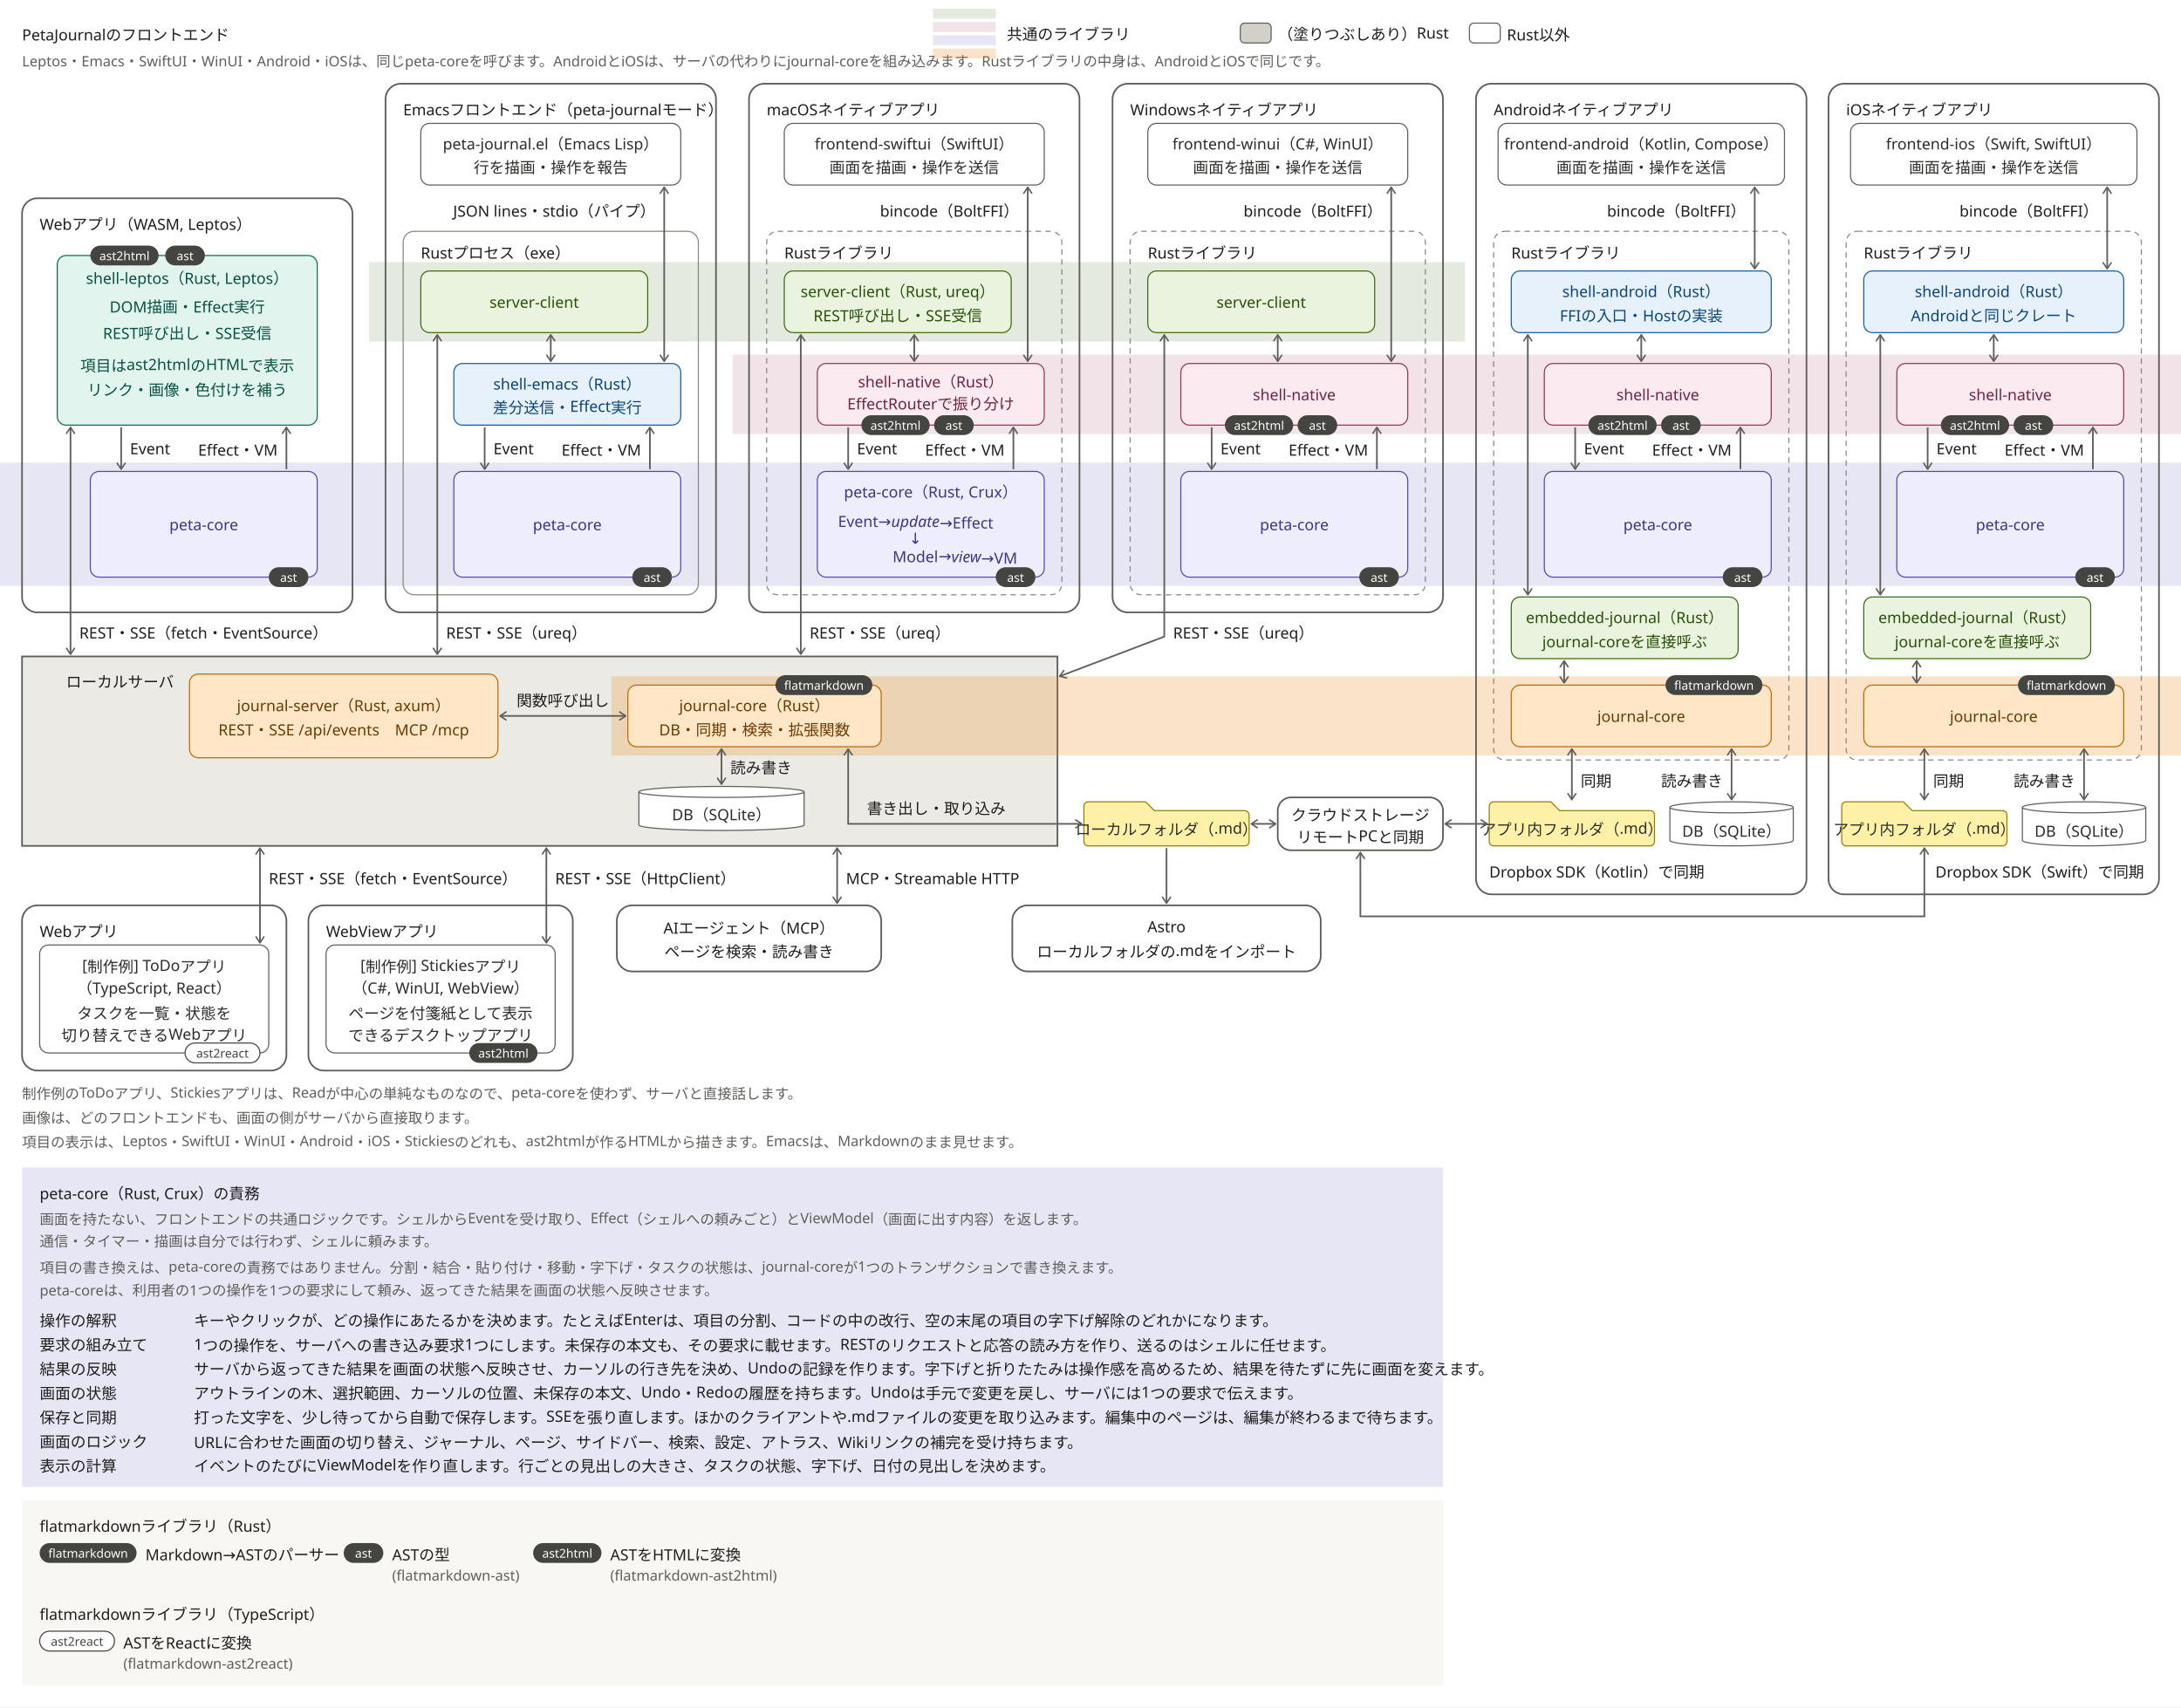
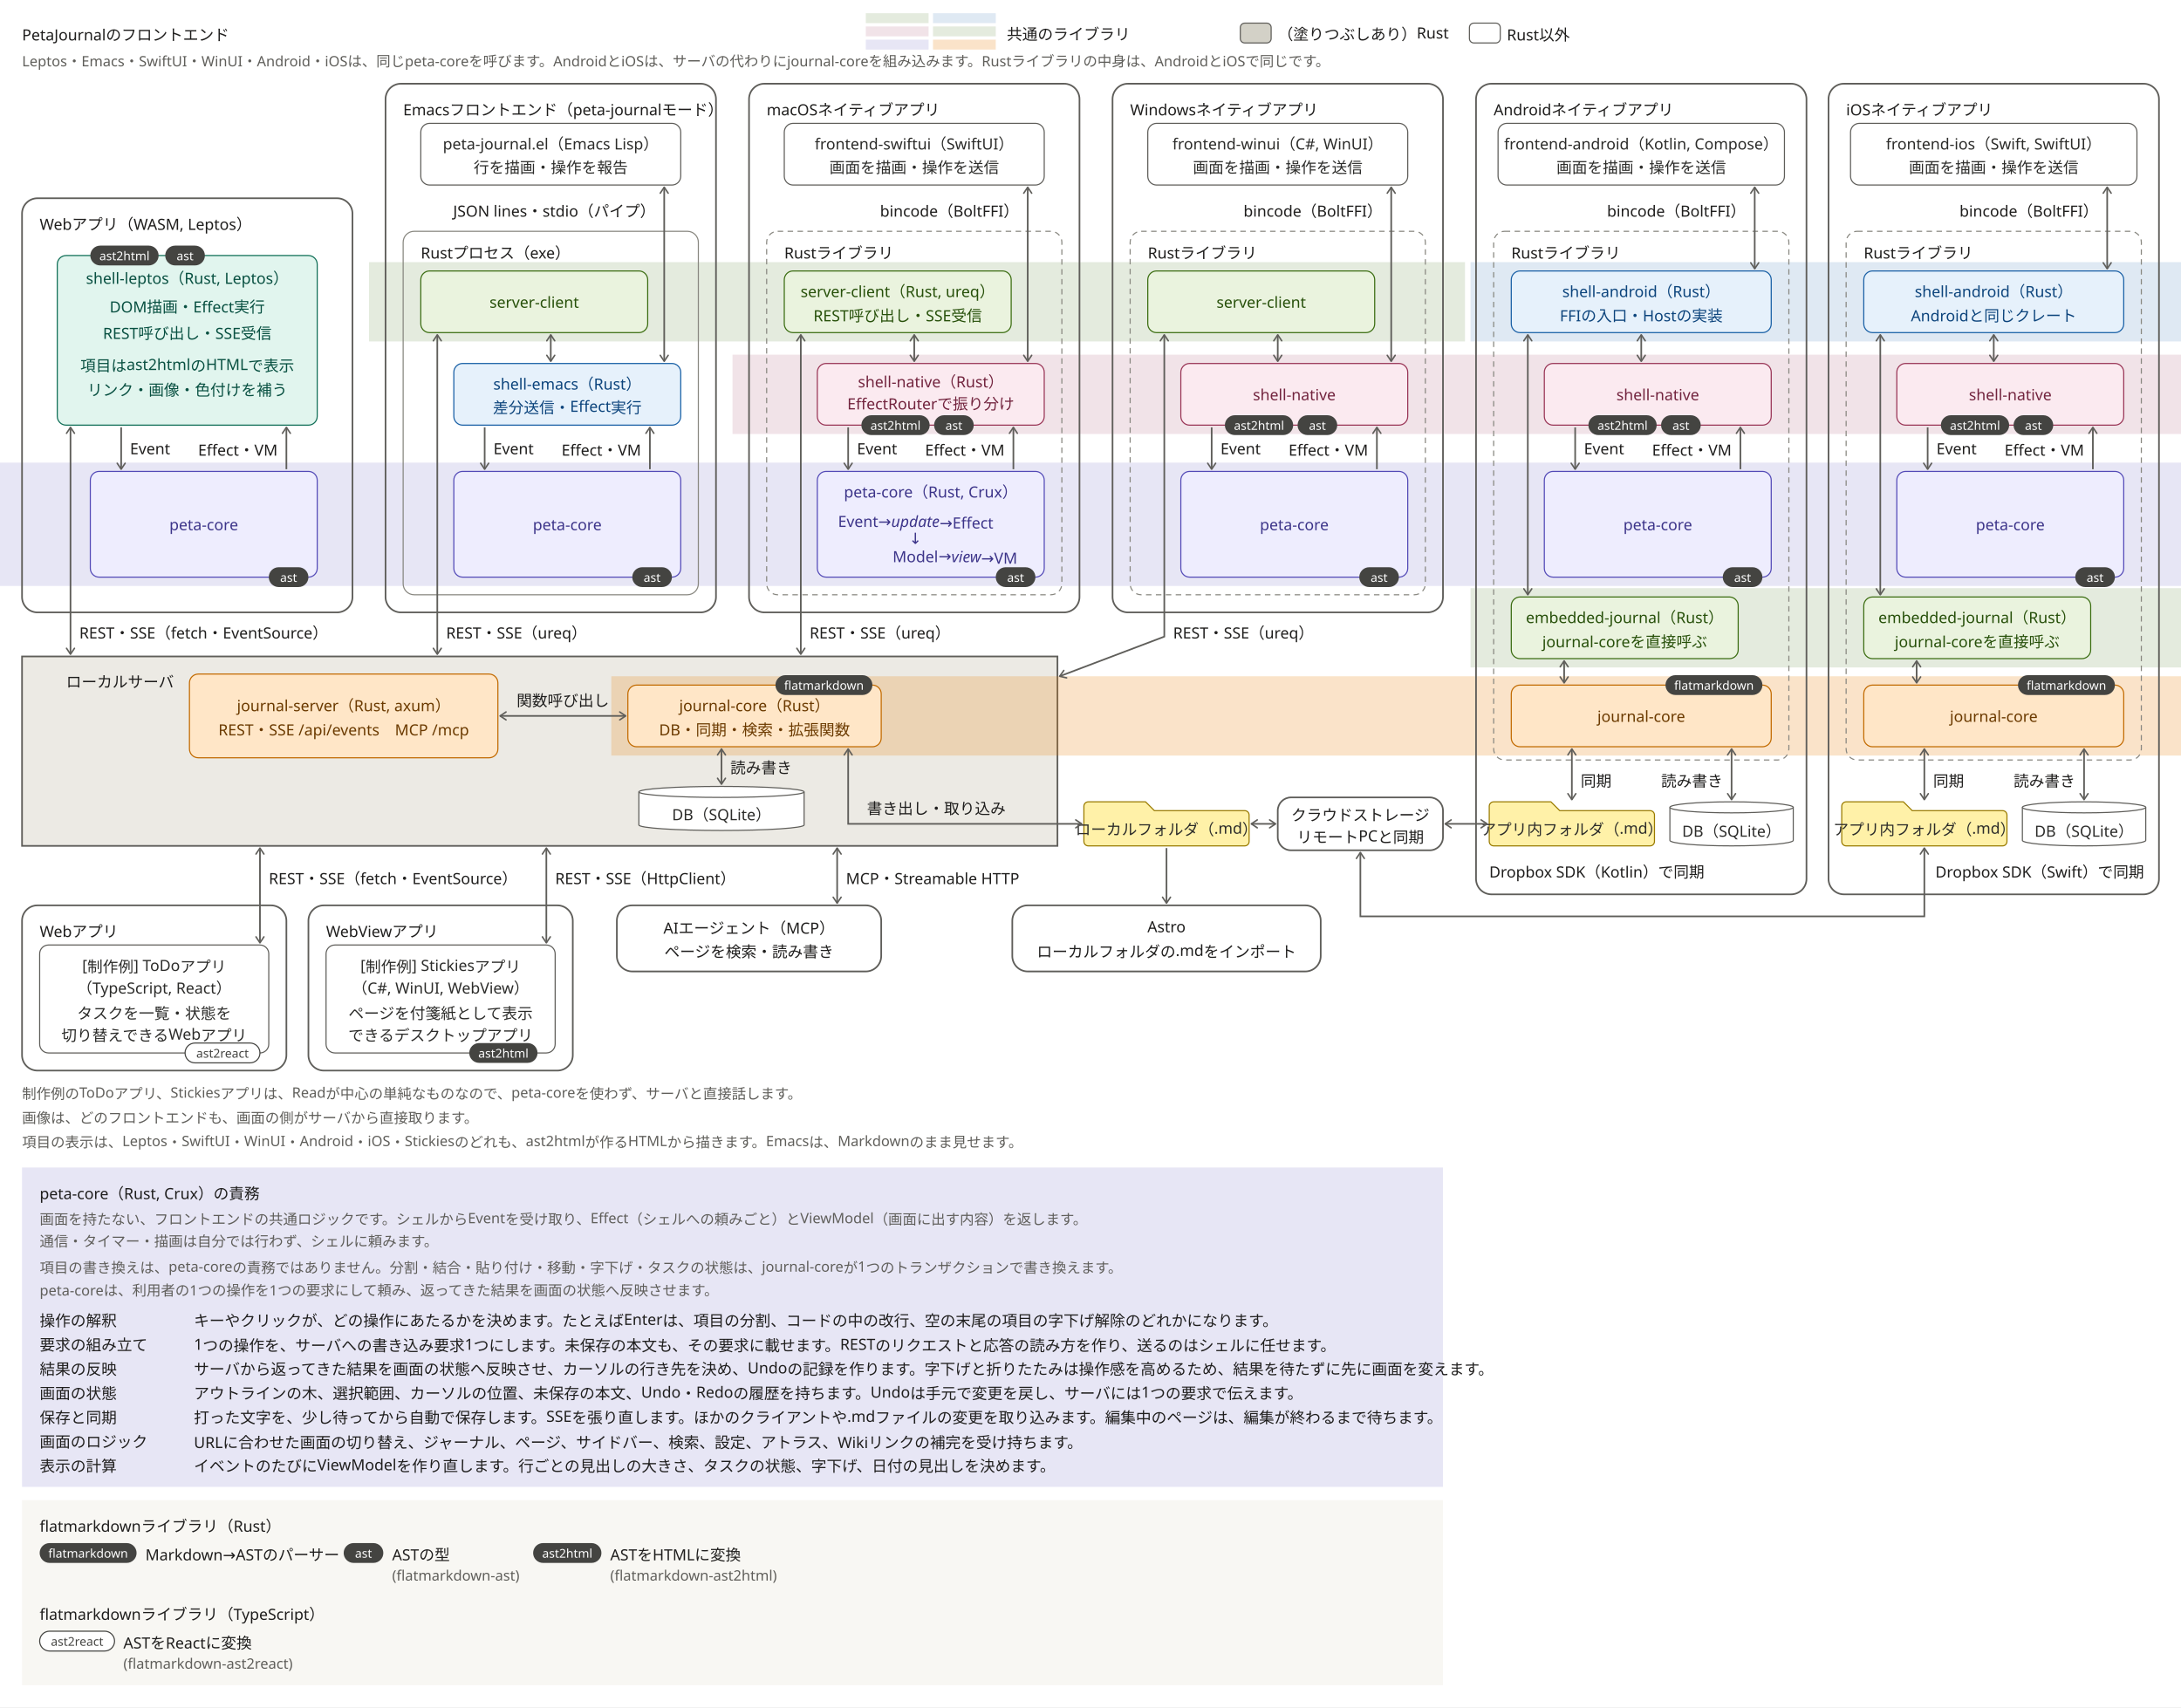
<svg xmlns="http://www.w3.org/2000/svg" width="1980" height="1550" viewBox="0 0 1980 1550" role="img">
  <defs>
    <marker id="arrow" viewBox="0 0 10 10" refX="8" refY="5" markerWidth="6" markerHeight="6" orient="auto-start-reverse">
      <path d="M2 1L8 5L2 9" fill="none" stroke="#5F5E5A" stroke-width="1.5" stroke-linecap="round" stroke-linejoin="round" />
    </marker>
    <style>
text { font-family: "Hiragino Sans", "Yu Gothic UI", "Meiryo", "Noto Sans JP", sans-serif; font-size: 14px; fill: #1F1E1D; }
.th { font-weight: 500; }
.note { font-size: 13px; fill: #5F5E5A; }
.arr { stroke: #5F5E5A; stroke-width: 1.5; fill: none; }
.frame { fill: none; stroke: #5F5E5A; stroke-width: 1.5; }
.inner { fill: none; stroke: #888780; stroke-width: 1; stroke-dasharray: 5 4; }
.teal rect { fill: #E1F5EE; stroke: #0F6E56; stroke-width: 1; }
.teal text { fill: #085041; }
.purple rect { fill: #EEEDFE; stroke: #534AB7; stroke-width: 1; }
.purple text { fill: #3C3489; }
.coral rect { fill: #FFE6C7; stroke: #C26A00; stroke-width: 1; }
.coral text { fill: #6B3A00; }
.gray rect { fill: #F1EFE8; stroke: #5F5E5A; stroke-width: 1; }
.gray text { fill: #2C2C2A; }
.blue rect { fill: #E6F1FB; stroke: #185FA5; stroke-width: 1; }
.blue text { fill: #0C447C; }
.pink rect { fill: #FBEAF0; stroke: #993556; stroke-width: 1; }
.pink text { fill: #72243E; }
.green rect { fill: #EAF3DE; stroke: #3B6D11; stroke-width: 1; }
.green text { fill: #27500A; }
.other rect { fill: #FFFFFF; }
.store path { fill: #FFFFFF; stroke: #5F5E5A; stroke-width: 1; stroke-linejoin: round; }
.store path.folder { fill: #FFF1A8; stroke: #9A7B00; }
.chip rect { fill: #444441; stroke: none; }
.chip text { fill: #FFFFFF; font-size: 11px; font-weight: 500; }
.wip rect { stroke-dasharray: 5 4; }
.badge rect { fill: #FAEEDA; stroke: #BA7517; stroke-width: 1; }
.badge text { fill: #854F0B; font-size: 12px; font-weight: 500; }
</style>
  </defs>
  <rect x="0" y="0" width="1980" height="1550" fill="#FFFFFF" />
  <rect x="0" y="420" width="1980" height="112" fill="#534AB7" fill-opacity="0.14" />
  <rect x="335" y="238" width="995" height="72" fill="#3B6D11" fill-opacity="0.14" />
  <rect x="665" y="322" width="1315" height="72" fill="#993556" fill-opacity="0.14" />
+   <rect x="1335" y="238" width="645" height="72" fill="#185FA5" fill-opacity="0.14" />
+   <rect x="1335" y="534" width="645" height="72" fill="#3B6D11" fill-opacity="0.14" />
  <rect class="frame" x="20" y="596" width="940" height="172" style="fill:#ECEAE4" />
  <rect x="555" y="614" width="1425" height="72" fill="#E8830C" fill-opacity="0.22" />
  <text class="th" x="20" y="30" dominant-baseline="central">PetaJournalのフロントエンド</text>
  <text class="note" x="20" y="54" dominant-baseline="central">Leptos・Emacs・SwiftUI・WinUI・Android・iOSは、同じpeta-coreを呼びます。AndroidとiOSは、サーバの代わりにjournal-coreを組み込みます。Rustライブラリの中身は、AndroidとiOSで同じです。</text>
-   <rect x="847" y="8" width="57" height="9" fill="#3B6D11" fill-opacity="0.14" />
-   <rect x="847" y="20" width="57" height="9" fill="#993556" fill-opacity="0.14" />
-   <rect x="847" y="32" width="57" height="9" fill="#534AB7" fill-opacity="0.14" />
-   <rect x="847" y="44" width="57" height="9" fill="#E8830C" fill-opacity="0.22" />
+   <rect x="786" y="12" width="57" height="9" fill="#3B6D11" fill-opacity="0.14" />
+   <rect x="786" y="24" width="57" height="9" fill="#993556" fill-opacity="0.14" />
+   <rect x="786" y="36" width="57" height="9" fill="#534AB7" fill-opacity="0.14" />
+   <rect x="847" y="12" width="57" height="9" fill="#185FA5" fill-opacity="0.14" />
+   <rect x="847" y="24" width="57" height="9" fill="#3B6D11" fill-opacity="0.14" />
+   <rect x="847" y="36" width="57" height="9" fill="#E8830C" fill-opacity="0.22" />
  <text x="914" y="30" dominant-baseline="central">共通のライブラリ</text>
  <g class="gray">
    <rect x="1126" y="21" width="28" height="18" rx="4" style="fill:#D3D1C7" />
    <text x="1160" y="30" dominant-baseline="central" style="fill:#1F1E1D">（塗りつぶしあり）Rust</text>
  </g>
  <g class="gray other">
    <rect x="1334" y="21" width="28" height="18" rx="4" />
    <text x="1368" y="30" dominant-baseline="central" style="fill:#1F1E1D">Rust以外</text>
  </g>
  <g transform="translate(0,56)">
    <rect class="frame" x="20" y="124" width="300" height="376" rx="14" />
    <text class="th" x="36" y="146" dominant-baseline="central">Webアプリ（WASM, Leptos）</text>
    <rect class="frame" x="350" y="20" width="300" height="480" rx="14" />
    <text class="th" x="366" y="42" dominant-baseline="central">Emacsフロントエンド（peta-journalモード）</text>
    <rect class="inner" x="366" y="154" width="268" height="330" rx="10" style="stroke-dasharray:none" />
    <text x="382" y="172" dominant-baseline="central">Rustプロセス（exe）</text>
    <rect class="frame" x="680" y="20" width="300" height="480" rx="14" />
    <text class="th" x="696" y="42" dominant-baseline="central">macOSネイティブアプリ</text>
    <rect class="inner" x="696" y="154" width="268" height="330" rx="10" />
    <text x="712" y="172" dominant-baseline="central">Rustライブラリ</text>
    <g class="teal">
      <rect x="52" y="176" width="236" height="154" rx="8" />
      <text class="th" x="170" y="195" text-anchor="middle" dominant-baseline="central">shell-leptos（Rust, Leptos）</text>
      <text x="170" y="221" text-anchor="middle" dominant-baseline="central">DOM描画・Effect実行</text>
      <text x="170" y="245" text-anchor="middle" dominant-baseline="central">REST呼び出し・SSE受信</text>
      <text x="170" y="275" text-anchor="middle" dominant-baseline="central">項目はast2htmlのHTMLで表示</text>
      <text x="170" y="297" text-anchor="middle" dominant-baseline="central">リンク・画像・色付けを補う</text>
    </g>
    <g class="purple">
      <rect x="82" y="372" width="206" height="96" rx="8" />
      <text class="th" x="185" y="420" text-anchor="middle" dominant-baseline="central">peta-core</text>
    </g>
    <g class="gray other">
      <rect x="382" y="56" width="236" height="56" rx="8" />
      <text class="th" x="500" y="73" text-anchor="middle" dominant-baseline="central">peta-journal.el（Emacs Lisp）</text>
      <text x="500" y="95" text-anchor="middle" dominant-baseline="central">行を描画・操作を報告</text>
    </g>
    <g class="green">
      <rect x="382" y="190" width="206" height="56" rx="8" />
      <text class="th" x="485" y="218" text-anchor="middle" dominant-baseline="central">server-client</text>
    </g>
    <g class="blue">
      <rect x="412" y="274" width="206" height="56" rx="8" />
      <text class="th" x="515" y="291" text-anchor="middle" dominant-baseline="central">shell-emacs（Rust）</text>
      <text x="515" y="313" text-anchor="middle" dominant-baseline="central">差分送信・Effect実行</text>
    </g>
    <g class="purple">
      <rect x="412" y="372" width="206" height="96" rx="8" />
      <text class="th" x="515" y="420" text-anchor="middle" dominant-baseline="central">peta-core</text>
    </g>
    <g class="gray other">
      <rect x="712" y="56" width="236" height="56" rx="8" />
      <text class="th" x="830" y="73" text-anchor="middle" dominant-baseline="central">frontend-swiftui（SwiftUI）</text>
      <text x="830" y="95" text-anchor="middle" dominant-baseline="central">画面を描画・操作を送信</text>
    </g>
    <g class="green">
      <rect x="712" y="190" width="206" height="56" rx="8" />
      <text class="th" x="815" y="207" text-anchor="middle" dominant-baseline="central">server-client（Rust, ureq）</text>
      <text x="815" y="229" text-anchor="middle" dominant-baseline="central">REST呼び出し・SSE受信</text>
    </g>
    <g class="pink">
      <rect x="742" y="274" width="206" height="56" rx="8" />
      <text class="th" x="845" y="289" text-anchor="middle" dominant-baseline="central">shell-native（Rust）</text>
      <text x="845" y="309" text-anchor="middle" dominant-baseline="central">EffectRouterで振り分け</text>
    </g>
    <g class="purple">
      <rect x="742" y="372" width="206" height="96" rx="8" />
      <text class="th" x="845" y="389" text-anchor="middle" dominant-baseline="central">peta-core（Rust, Crux）</text>
      <text x="809" y="417" text-anchor="end" dominant-baseline="central">Event→</text>
      <text x="831" y="417" text-anchor="middle" dominant-baseline="central" font-style="italic">update</text>
      <text x="853" y="417" dominant-baseline="central">→Effect</text>
      <text x="831" y="433" text-anchor="middle" dominant-baseline="central">↓</text>
      <text x="831" y="449" text-anchor="middle" dominant-baseline="central">Model</text>
      <text x="852" y="449" dominant-baseline="central">→<tspan font-style="italic">view</tspan>→VM</text>
    </g>
    <line class="arr" x1="110" y1="332" x2="110" y2="370" marker-end="url(#arrow)" />
    <text x="118" y="351" dominant-baseline="central">Event</text>
    <line class="arr" x1="260" y1="370" x2="260" y2="332" marker-end="url(#arrow)" />
    <text x="252" y="351" text-anchor="end" dominant-baseline="central">Effect・VM</text>
    <line class="arr" x1="500" y1="248" x2="500" y2="272" marker-start="url(#arrow)" marker-end="url(#arrow)" />
    <line class="arr" x1="440" y1="332" x2="440" y2="370" marker-end="url(#arrow)" />
    <text x="448" y="351" dominant-baseline="central">Event</text>
    <line class="arr" x1="590" y1="370" x2="590" y2="332" marker-end="url(#arrow)" />
    <text x="582" y="351" text-anchor="end" dominant-baseline="central">Effect・VM</text>
    <line class="arr" x1="830" y1="248" x2="830" y2="272" marker-start="url(#arrow)" marker-end="url(#arrow)" />
    <line class="arr" x1="770" y1="332" x2="770" y2="370" marker-end="url(#arrow)" />
    <text x="778" y="351" dominant-baseline="central">Event</text>
    <line class="arr" x1="920" y1="370" x2="920" y2="332" marker-end="url(#arrow)" />
    <text x="912" y="351" text-anchor="end" dominant-baseline="central">Effect・VM</text>
    <line class="arr" x1="603" y1="114" x2="603" y2="272" marker-start="url(#arrow)" marker-end="url(#arrow)" />
    <text x="595" y="134" text-anchor="end" dominant-baseline="central">JSON lines・stdio（パイプ）</text>
    <line class="arr" x1="933" y1="114" x2="933" y2="272" marker-start="url(#arrow)" marker-end="url(#arrow)" />
    <text x="925" y="134" text-anchor="end" dominant-baseline="central">bincode（BoltFFI）</text>
    <line class="arr" x1="64" y1="332" x2="64" y2="538" marker-start="url(#arrow)" marker-end="url(#arrow)" />
    <text x="72" y="517" dominant-baseline="central">REST・SSE（fetch・EventSource）</text>
    <line class="arr" x1="397" y1="248" x2="397" y2="538" marker-start="url(#arrow)" marker-end="url(#arrow)" />
    <text x="405" y="517" dominant-baseline="central">REST・SSE（ureq）</text>
    <line class="arr" x1="727" y1="248" x2="727" y2="538" marker-start="url(#arrow)" marker-end="url(#arrow)" />
    <text x="735" y="517" dominant-baseline="central">REST・SSE（ureq）</text>
    <rect class="frame" x="1010" y="20" width="300" height="480" rx="14" />
    <text class="th" x="1026" y="42" dominant-baseline="central">Windowsネイティブアプリ</text>
    <rect class="inner" x="1026" y="154" width="268" height="330" rx="10" />
    <text x="1042" y="172" dominant-baseline="central">Rustライブラリ</text>
    <g class="gray other">
      <rect x="1042" y="56" width="236" height="56" rx="8" />
      <text class="th" x="1160" y="73" text-anchor="middle" dominant-baseline="central">frontend-winui（C#, WinUI）</text>
      <text x="1160" y="95" text-anchor="middle" dominant-baseline="central">画面を描画・操作を送信</text>
    </g>
    <g class="green">
      <rect x="1042" y="190" width="206" height="56" rx="8" />
      <text class="th" x="1145" y="218" text-anchor="middle" dominant-baseline="central">server-client</text>
    </g>
    <g class="pink">
      <rect x="1072" y="274" width="206" height="56" rx="8" />
      <text class="th" x="1175" y="302" text-anchor="middle" dominant-baseline="central">shell-native</text>
    </g>
    <g class="purple">
      <rect x="1072" y="372" width="206" height="96" rx="8" />
      <text class="th" x="1175" y="420" text-anchor="middle" dominant-baseline="central">peta-core</text>
    </g>
    <line class="arr" x1="1160" y1="248" x2="1160" y2="272" marker-start="url(#arrow)" marker-end="url(#arrow)" />
    <line class="arr" x1="1100" y1="332" x2="1100" y2="370" marker-end="url(#arrow)" />
    <text x="1108" y="351" dominant-baseline="central">Event</text>
    <line class="arr" x1="1250" y1="370" x2="1250" y2="332" marker-end="url(#arrow)" />
    <text x="1242" y="351" text-anchor="end" dominant-baseline="central">Effect・VM</text>
    <line class="arr" x1="1263" y1="114" x2="1263" y2="272" marker-start="url(#arrow)" marker-end="url(#arrow)" />
    <text x="1255" y="134" text-anchor="end" dominant-baseline="central">bincode（BoltFFI）</text>
    <path class="arr" d="M1057 248V522L962 558" marker-start="url(#arrow)" marker-end="url(#arrow)" />
    <text x="1065" y="517" dominant-baseline="central">REST・SSE（ureq）</text>
    <g class="chip">
      <rect x="1234" y="459" width="36" height="18" rx="9" />
      <text x="1252" y="468" text-anchor="middle" dominant-baseline="central">ast</text>
      <rect x="1112" y="321" width="62" height="18" rx="9" />
      <text x="1143" y="330" text-anchor="middle" dominant-baseline="central">ast2html</text>
      <rect x="1178" y="321" width="36" height="18" rx="9" />
      <text x="1196" y="330" text-anchor="middle" dominant-baseline="central">ast</text>
    </g>
    <rect class="frame" x="1340" y="20" width="300" height="736" rx="14" />
    <text class="th" x="1356" y="42" dominant-baseline="central">Androidネイティブアプリ</text>
    <rect class="inner" x="1356" y="154" width="268" height="480" rx="10" />
    <text x="1372" y="172" dominant-baseline="central">Rustライブラリ</text>
    <g class="gray other">
      <rect x="1360" y="56" width="260" height="56" rx="8" />
      <text class="th" x="1490" y="73" text-anchor="middle" dominant-baseline="central">frontend-android（Kotlin, Compose）</text>
      <text x="1490" y="95" text-anchor="middle" dominant-baseline="central">画面を描画・操作を送信</text>
    </g>
    <g class="green">
      <rect x="1372" y="486" width="206" height="56" rx="8" />
      <text class="th" x="1475" y="503" text-anchor="middle" dominant-baseline="central">embedded-journal（Rust）</text>
      <text x="1475" y="525" text-anchor="middle" dominant-baseline="central">journal-coreを直接呼ぶ</text>
    </g>
    <g class="blue">
      <rect x="1372" y="190" width="236" height="56" rx="8" />
      <text class="th" x="1490" y="207" text-anchor="middle" dominant-baseline="central">shell-android（Rust）</text>
      <text x="1490" y="229" text-anchor="middle" dominant-baseline="central">FFIの入口・Hostの実装</text>
    </g>
    <g class="pink">
      <rect x="1402" y="274" width="206" height="56" rx="8" />
      <text class="th" x="1505" y="302" text-anchor="middle" dominant-baseline="central">shell-native</text>
    </g>
    <g class="purple">
      <rect x="1402" y="372" width="206" height="96" rx="8" />
      <text class="th" x="1505" y="420" text-anchor="middle" dominant-baseline="central">peta-core</text>
    </g>
    <line class="arr" x1="1490" y1="248" x2="1490" y2="272" marker-start="url(#arrow)" marker-end="url(#arrow)" />
    <g class="coral">
      <rect x="1372" y="566" width="236" height="56" rx="8" />
      <text class="th" x="1490" y="594" text-anchor="middle" dominant-baseline="central">journal-core</text>
    </g>
    <line class="arr" x1="1387" y1="248" x2="1387" y2="484" marker-start="url(#arrow)" marker-end="url(#arrow)" />
    <line class="arr" x1="1430" y1="332" x2="1430" y2="370" marker-end="url(#arrow)" />
    <text x="1438" y="351" dominant-baseline="central">Event</text>
    <line class="arr" x1="1580" y1="370" x2="1580" y2="332" marker-end="url(#arrow)" />
    <text x="1572" y="351" text-anchor="end" dominant-baseline="central">Effect・VM</text>
    <line class="arr" x1="1593" y1="114" x2="1593" y2="188" marker-start="url(#arrow)" marker-end="url(#arrow)" />
    <text x="1585" y="134" text-anchor="end" dominant-baseline="central">bincode（BoltFFI）</text>
    <line class="arr" x1="1420" y1="544" x2="1420" y2="564" marker-start="url(#arrow)" marker-end="url(#arrow)" />
    <g class="gray store">
      <path class="folder" d="M1356 672H1408L1416 680H1498a4 4 0 0 1 4 4V708a4 4 0 0 1 -4 4H1356a4 4 0 0 1 -4 -4V676a4 4 0 0 1 4 -4Z" />
      <text class="th" x="1427" y="696" text-anchor="middle" dominant-baseline="central">アプリ内フォルダ（.md）</text>
      <path d="M1516 677a56 5 0 0 1 112 0V707a56 5 0 0 1 -112 0Z" />
      <path d="M1516 677a56 5 0 0 0 112 0" style="fill:none" />
      <text class="th" x="1572" y="697" text-anchor="middle" dominant-baseline="central">DB（SQLite）</text>
    </g>
    <line class="arr" x1="1427" y1="624" x2="1427" y2="670" marker-start="url(#arrow)" marker-end="url(#arrow)" />
    <text x="1435" y="652" dominant-baseline="central">同期</text>
    <line class="arr" x1="1572" y1="624" x2="1572" y2="670" marker-start="url(#arrow)" marker-end="url(#arrow)" />
    <text x="1564" y="652" text-anchor="end" dominant-baseline="central">読み書き</text>
    <line class="arr" x1="1312" y1="692" x2="1350" y2="692" marker-start="url(#arrow)" marker-end="url(#arrow)" />
    <text x="1352" y="734" dominant-baseline="central">Dropbox SDK（Kotlin）で同期</text>
    <g class="chip">
      <rect x="1564" y="459" width="36" height="18" rx="9" />
      <text x="1582" y="468" text-anchor="middle" dominant-baseline="central">ast</text>
      <rect x="1442" y="321" width="62" height="18" rx="9" />
      <text x="1473" y="330" text-anchor="middle" dominant-baseline="central">ast2html</text>
      <rect x="1508" y="321" width="36" height="18" rx="9" />
      <text x="1526" y="330" text-anchor="middle" dominant-baseline="central">ast</text>
      <rect x="1512" y="557" width="88" height="18" rx="9" />
      <text x="1556" y="566" text-anchor="middle" dominant-baseline="central">flatmarkdown</text>
    </g>
    <rect class="frame" x="1660" y="20" width="300" height="736" rx="14" />
    <text class="th" x="1676" y="42" dominant-baseline="central">iOSネイティブアプリ</text>
    <rect class="inner" x="1676" y="154" width="268" height="480" rx="10" />
    <text x="1692" y="172" dominant-baseline="central">Rustライブラリ</text>
    <g class="gray other">
      <rect x="1680" y="56" width="260" height="56" rx="8" />
      <text class="th" x="1810" y="73" text-anchor="middle" dominant-baseline="central">frontend-ios（Swift, SwiftUI）</text>
      <text x="1810" y="95" text-anchor="middle" dominant-baseline="central">画面を描画・操作を送信</text>
    </g>
    <g class="green">
      <rect x="1692" y="486" width="206" height="56" rx="8" />
      <text class="th" x="1795" y="503" text-anchor="middle" dominant-baseline="central">embedded-journal（Rust）</text>
      <text x="1795" y="525" text-anchor="middle" dominant-baseline="central">journal-coreを直接呼ぶ</text>
    </g>
    <g class="blue">
      <rect x="1692" y="190" width="236" height="56" rx="8" />
      <text class="th" x="1810" y="207" text-anchor="middle" dominant-baseline="central">shell-android（Rust）</text>
      <text x="1810" y="229" text-anchor="middle" dominant-baseline="central">Androidと同じクレート</text>
    </g>
    <g class="pink">
      <rect x="1722" y="274" width="206" height="56" rx="8" />
      <text class="th" x="1825" y="302" text-anchor="middle" dominant-baseline="central">shell-native</text>
    </g>
    <g class="purple">
      <rect x="1722" y="372" width="206" height="96" rx="8" />
      <text class="th" x="1825" y="420" text-anchor="middle" dominant-baseline="central">peta-core</text>
    </g>
    <line class="arr" x1="1810" y1="248" x2="1810" y2="272" marker-start="url(#arrow)" marker-end="url(#arrow)" />
    <g class="coral">
      <rect x="1692" y="566" width="236" height="56" rx="8" />
      <text class="th" x="1810" y="594" text-anchor="middle" dominant-baseline="central">journal-core</text>
    </g>
    <line class="arr" x1="1707" y1="248" x2="1707" y2="484" marker-start="url(#arrow)" marker-end="url(#arrow)" />
    <line class="arr" x1="1750" y1="332" x2="1750" y2="370" marker-end="url(#arrow)" />
    <text x="1758" y="351" dominant-baseline="central">Event</text>
    <line class="arr" x1="1900" y1="370" x2="1900" y2="332" marker-end="url(#arrow)" />
    <text x="1892" y="351" text-anchor="end" dominant-baseline="central">Effect・VM</text>
    <line class="arr" x1="1913" y1="114" x2="1913" y2="188" marker-start="url(#arrow)" marker-end="url(#arrow)" />
    <text x="1905" y="134" text-anchor="end" dominant-baseline="central">bincode（BoltFFI）</text>
    <line class="arr" x1="1740" y1="544" x2="1740" y2="564" marker-start="url(#arrow)" marker-end="url(#arrow)" />
    <g class="gray store">
      <path class="folder" d="M1676 672H1728L1736 680H1818a4 4 0 0 1 4 4V708a4 4 0 0 1 -4 4H1676a4 4 0 0 1 -4 -4V676a4 4 0 0 1 4 -4Z" />
      <text class="th" x="1747" y="696" text-anchor="middle" dominant-baseline="central">アプリ内フォルダ（.md）</text>
      <path d="M1836 677a56 5 0 0 1 112 0V707a56 5 0 0 1 -112 0Z" />
      <path d="M1836 677a56 5 0 0 0 112 0" style="fill:none" />
      <text class="th" x="1892" y="697" text-anchor="middle" dominant-baseline="central">DB（SQLite）</text>
    </g>
    <line class="arr" x1="1747" y1="624" x2="1747" y2="670" marker-start="url(#arrow)" marker-end="url(#arrow)" />
    <text x="1755" y="652" dominant-baseline="central">同期</text>
    <line class="arr" x1="1892" y1="624" x2="1892" y2="670" marker-start="url(#arrow)" marker-end="url(#arrow)" />
    <text x="1884" y="652" text-anchor="end" dominant-baseline="central">読み書き</text>
    <path class="arr" d="M1235 718V776H1747V714" marker-start="url(#arrow)" marker-end="url(#arrow)" />
    <text x="1757" y="734" dominant-baseline="central">Dropbox SDK（Swift）で同期</text>
    <g class="chip">
      <rect x="1884" y="459" width="36" height="18" rx="9" />
      <text x="1902" y="468" text-anchor="middle" dominant-baseline="central">ast</text>
      <rect x="1762" y="321" width="62" height="18" rx="9" />
      <text x="1793" y="330" text-anchor="middle" dominant-baseline="central">ast2html</text>
      <rect x="1828" y="321" width="36" height="18" rx="9" />
      <text x="1846" y="330" text-anchor="middle" dominant-baseline="central">ast</text>
      <rect x="1832" y="557" width="88" height="18" rx="9" />
      <text x="1876" y="566" text-anchor="middle" dominant-baseline="central">flatmarkdown</text>
    </g>
    <text class="th" x="60" y="562" dominant-baseline="central">ローカルサーバ</text>
    <g class="coral">
      <rect x="172" y="556" width="280" height="76" rx="8" />
      <text class="th" x="312" y="583" text-anchor="middle" dominant-baseline="central">journal-server（Rust, axum）</text>
      <text x="312" y="605" text-anchor="middle" dominant-baseline="central">REST・SSE /api/events　MCP /mcp</text>
      <rect x="570" y="566" width="230" height="56" rx="8" />
      <text class="th" x="685" y="583" text-anchor="middle" dominant-baseline="central">journal-core（Rust）</text>
      <text x="685" y="605" text-anchor="middle" dominant-baseline="central">DB・同期・検索・拡張関数</text>
    </g>
    <line class="arr" x1="454" y1="594" x2="568" y2="594" marker-start="url(#arrow)" marker-end="url(#arrow)" />
    <text x="511" y="579" text-anchor="middle" dominant-baseline="central">関数呼び出し</text>
    <g class="gray store">
      <path class="folder" d="M988 672H1040L1048 680H1130a4 4 0 0 1 4 4V708a4 4 0 0 1 -4 4H988a4 4 0 0 1 -4 -4V676a4 4 0 0 1 4 -4Z" />
      <text class="th" x="1059" y="696" text-anchor="middle" dominant-baseline="central">ローカルフォルダ（.md）</text>
      <path d="M580 663a75 5 0 0 1 150 0V693a75 5 0 0 1 -150 0Z" />
      <path d="M580 663a75 5 0 0 0 150 0" style="fill:none" />
      <text class="th" x="655" y="682" text-anchor="middle" dominant-baseline="central">DB（SQLite）</text>
    </g>
    <path class="arr" d="M770 624V692H982" marker-start="url(#arrow)" marker-end="url(#arrow)" />
    <text x="850" y="677" text-anchor="middle" dominant-baseline="central">書き出し・取り込み</text>
    <line class="arr" x1="655" y1="624" x2="655" y2="656" marker-start="url(#arrow)" marker-end="url(#arrow)" />
    <text x="663" y="640" dominant-baseline="central">読み書き</text>
    <rect class="frame" x="1160" y="668" width="150" height="48" rx="12" />
    <text class="th" x="1235" y="683" text-anchor="middle" dominant-baseline="central">クラウドストレージ</text>
    <text x="1235" y="703" text-anchor="middle" dominant-baseline="central">リモートPCと同期</text>
    <line class="arr" x1="1136" y1="692" x2="1158" y2="692" marker-start="url(#arrow)" marker-end="url(#arrow)" />
    <g class="chip">
      <rect x="82" y="167" width="62" height="18" rx="9" />
      <text x="113" y="176" text-anchor="middle" dominant-baseline="central">ast2html</text>
      <rect x="150" y="167" width="36" height="18" rx="9" />
      <text x="168" y="176" text-anchor="middle" dominant-baseline="central">ast</text>
      <rect x="244" y="459" width="36" height="18" rx="9" />
      <text x="262" y="468" text-anchor="middle" dominant-baseline="central">ast</text>
      <rect x="904" y="459" width="36" height="18" rx="9" />
      <text x="922" y="468" text-anchor="middle" dominant-baseline="central">ast</text>
      <rect x="782" y="321" width="62" height="18" rx="9" />
      <text x="813" y="330" text-anchor="middle" dominant-baseline="central">ast2html</text>
      <rect x="848" y="321" width="36" height="18" rx="9" />
      <text x="866" y="330" text-anchor="middle" dominant-baseline="central">ast</text>
      <rect x="574" y="459" width="36" height="18" rx="9" />
      <text x="592" y="468" text-anchor="middle" dominant-baseline="central">ast</text>
      <rect x="704" y="557" width="88" height="18" rx="9" />
      <text x="748" y="566" text-anchor="middle" dominant-baseline="central">flatmarkdown</text>
    </g>
    <g transform="translate(0,76)">
      <rect class="frame" x="20" y="690" width="240" height="150" rx="14" />
      <text class="th" x="36" y="712" dominant-baseline="central">Webアプリ</text>
      <g class="gray other">
        <rect x="36" y="726" width="208" height="98" rx="8" />
        <text class="th" x="140" y="744" text-anchor="middle" dominant-baseline="central">[制作例] ToDoアプリ</text>
        <text class="th" x="140" y="764" text-anchor="middle" dominant-baseline="central">（TypeScript, React）</text>
        <text x="140" y="787" text-anchor="middle" dominant-baseline="central">タスクを一覧・状態を</text>
        <text x="140" y="807" text-anchor="middle" dominant-baseline="central">切り替えできるWebアプリ</text>
      </g>
      <line class="arr" x1="236" y1="638" x2="236" y2="724" marker-start="url(#arrow)" marker-end="url(#arrow)" />
      <text x="244" y="664" dominant-baseline="central">REST・SSE（fetch・EventSource）</text>
      <rect class="frame" x="280" y="690" width="240" height="150" rx="14" />
      <text class="th" x="296" y="712" dominant-baseline="central">WebViewアプリ</text>
      <g class="gray other">
        <rect x="296" y="726" width="208" height="98" rx="8" />
        <text class="th" x="400" y="744" text-anchor="middle" dominant-baseline="central">[制作例] Stickiesアプリ</text>
        <text class="th" x="400" y="764" text-anchor="middle" dominant-baseline="central">（C#, WinUI, WebView）</text>
        <text x="400" y="787" text-anchor="middle" dominant-baseline="central">ページを付箋紙として表示</text>
        <text x="400" y="807" text-anchor="middle" dominant-baseline="central">できるデスクトップアプリ</text>
      </g>
      <line class="arr" x1="496" y1="638" x2="496" y2="724" marker-start="url(#arrow)" marker-end="url(#arrow)" />
      <text x="504" y="664" dominant-baseline="central">REST・SSE（HttpClient）</text>
      <rect class="frame" x="560" y="690" width="240" height="60" rx="14" />
      <text class="th" x="680" y="709" text-anchor="middle" dominant-baseline="central">AIエージェント（MCP）</text>
      <text x="680" y="731" text-anchor="middle" dominant-baseline="central">ページを検索・読み書き</text>
      <line class="arr" x1="760" y1="638" x2="760" y2="688" marker-start="url(#arrow)" marker-end="url(#arrow)" />
      <text x="768" y="664" dominant-baseline="central">MCP・Streamable HTTP</text>
      <rect class="frame" x="919" y="690" width="280" height="60" rx="14" />
      <text class="th" x="1059" y="709" text-anchor="middle" dominant-baseline="central">Astro</text>
      <text x="1059" y="731" text-anchor="middle" dominant-baseline="central">ローカルフォルダの.mdをインポート</text>
      <line class="arr" x1="1059" y1="638" x2="1059" y2="688" marker-end="url(#arrow)" />
      <g class="chip">
        <rect x="168" y="815" width="68" height="18" rx="9" style="fill:#FFFFFF;stroke:#444441;stroke-width:1" />
        <text x="202" y="824" text-anchor="middle" dominant-baseline="central" style="fill:#444441">ast2react</text>
        <rect x="426" y="815" width="62" height="18" rx="9" />
        <text x="457" y="824" text-anchor="middle" dominant-baseline="central">ast2html</text>
      </g>
      <text class="note" x="20" y="860" dominant-baseline="central">制作例のToDoアプリ、Stickiesアプリは、Readが中心の単純なものなので、peta-coreを使わず、サーバと直接話します。</text>
      <text class="note" x="20" y="882" dominant-baseline="central">画像は、どのフロントエンドも、画面の側がサーバから直接取ります。</text>
      <text class="note" x="20" y="904" dominant-baseline="central">項目の表示は、Leptos・SwiftUI・WinUI・Android・iOS・Stickiesのどれも、ast2htmlが作るHTMLから描きます。Emacsは、Markdownのまま見せます。</text>
      <g transform="translate(0,308)">
        <rect x="20" y="620" width="1290" height="290" fill="#534AB7" fill-opacity="0.14" />
        <text class="th" x="36" y="642" dominant-baseline="central">peta-core（Rust, Crux）の責務</text>
        <text class="note" x="36" y="666" dominant-baseline="central">画面を持たない、フロントエンドの共通ロジックです。シェルからEventを受け取り、Effect（シェルへの頼みごと）とViewModel（画面に出す内容）を返します。</text>
        <text class="note" x="36" y="686" dominant-baseline="central">通信・タイマー・描画は自分では行わず、シェルに頼みます。</text>
        <text class="note" x="36" y="710" dominant-baseline="central">項目の書き換えは、peta-coreの責務ではありません。分割・結合・貼り付け・移動・字下げ・タスクの状態は、journal-coreが1つのトランザクションで書き換えます。</text>
        <text class="note" x="36" y="730" dominant-baseline="central">peta-coreは、利用者の1つの操作を1つの要求にして頼み、返ってきた結果を画面の状態へ反映させます。</text>
        <text class="th" x="36" y="758" dominant-baseline="central">操作の解釈</text>
        <text x="176" y="758" dominant-baseline="central">キーやクリックが、どの操作にあたるかを決めます。たとえばEnterは、項目の分割、コードの中の改行、空の末尾の項目の字下げ解除のどれかになります。</text>
        <text class="th" x="36" y="780" dominant-baseline="central">要求の組み立て</text>
        <text x="176" y="780" dominant-baseline="central">1つの操作を、サーバへの書き込み要求1つにします。未保存の本文も、その要求に載せます。RESTのリクエストと応答の読み方を作り、送るのはシェルに任せます。</text>
        <text class="th" x="36" y="802" dominant-baseline="central">結果の反映</text>
        <text x="176" y="802" dominant-baseline="central">サーバから返ってきた結果を画面の状態へ反映させ、カーソルの行き先を決め、Undoの記録を作ります。字下げと折りたたみは操作感を高めるため、結果を待たずに先に画面を変えます。</text>
        <text class="th" x="36" y="824" dominant-baseline="central">画面の状態</text>
        <text x="176" y="824" dominant-baseline="central">アウトラインの木、選択範囲、カーソルの位置、未保存の本文、Undo・Redoの履歴を持ちます。Undoは手元で変更を戻し、サーバには1つの要求で伝えます。</text>
        <text class="th" x="36" y="846" dominant-baseline="central">保存と同期</text>
        <text x="176" y="846" dominant-baseline="central">打った文字を、少し待ってから自動で保存します。SSEを張り直します。ほかのクライアントや.mdファイルの変更を取り込みます。編集中のページは、編集が終わるまで待ちます。</text>
        <text class="th" x="36" y="868" dominant-baseline="central">画面のロジック</text>
        <text x="176" y="868" dominant-baseline="central">URLに合わせた画面の切り替え、ジャーナル、ページ、サイドバー、検索、設定、アトラス、Wikiリンクの補完を受け持ちます。</text>
        <text class="th" x="36" y="890" dominant-baseline="central">表示の計算</text>
        <text x="176" y="890" dominant-baseline="central">イベントのたびにViewModelを作り直します。行ごとの見出しの大きさ、タスクの状態、字下げ、日付の見出しを決めます。</text>
      </g>
      <g transform="translate(0,610)">
        <rect x="20" y="620" width="1290" height="168" fill="#F8F7F3" />
        <text class="th" x="36" y="642" dominant-baseline="central">flatmarkdownライブラリ（Rust）</text>
        <g class="chip">
          <rect x="36" y="659" width="88" height="18" rx="9" />
          <text x="80" y="668" text-anchor="middle" dominant-baseline="central">flatmarkdown</text>
          <rect x="312" y="659" width="36" height="18" rx="9" />
          <text x="330" y="668" text-anchor="middle" dominant-baseline="central">ast</text>
          <rect x="484" y="659" width="62" height="18" rx="9" />
          <text x="515" y="668" text-anchor="middle" dominant-baseline="central">ast2html</text>
        </g>
        <text x="132" y="668" dominant-baseline="central">Markdown→ASTのパーサー</text>
        <text x="356" y="668" dominant-baseline="central">ASTの型</text>
        <text class="note" x="356" y="688" dominant-baseline="central">(flatmarkdown-ast)</text>
        <text x="554" y="668" dominant-baseline="central">ASTをHTMLに変換</text>
        <text class="note" x="554" y="688" dominant-baseline="central">(flatmarkdown-ast2html)</text>
        <g class="chip">
          <rect x="36" y="739" width="68" height="18" rx="9" style="fill:#FFFFFF;stroke:#444441;stroke-width:1" />
          <text x="70" y="748" text-anchor="middle" dominant-baseline="central" style="fill:#444441">ast2react</text>
        </g>
        <text class="th" x="36" y="722" dominant-baseline="central">flatmarkdownライブラリ（TypeScript）</text>
        <text x="112" y="748" dominant-baseline="central">ASTをReactに変換</text>
        <text class="note" x="112" y="768" dominant-baseline="central">(flatmarkdown-ast2react)</text>
      </g>
    </g>
  </g>
</svg>
